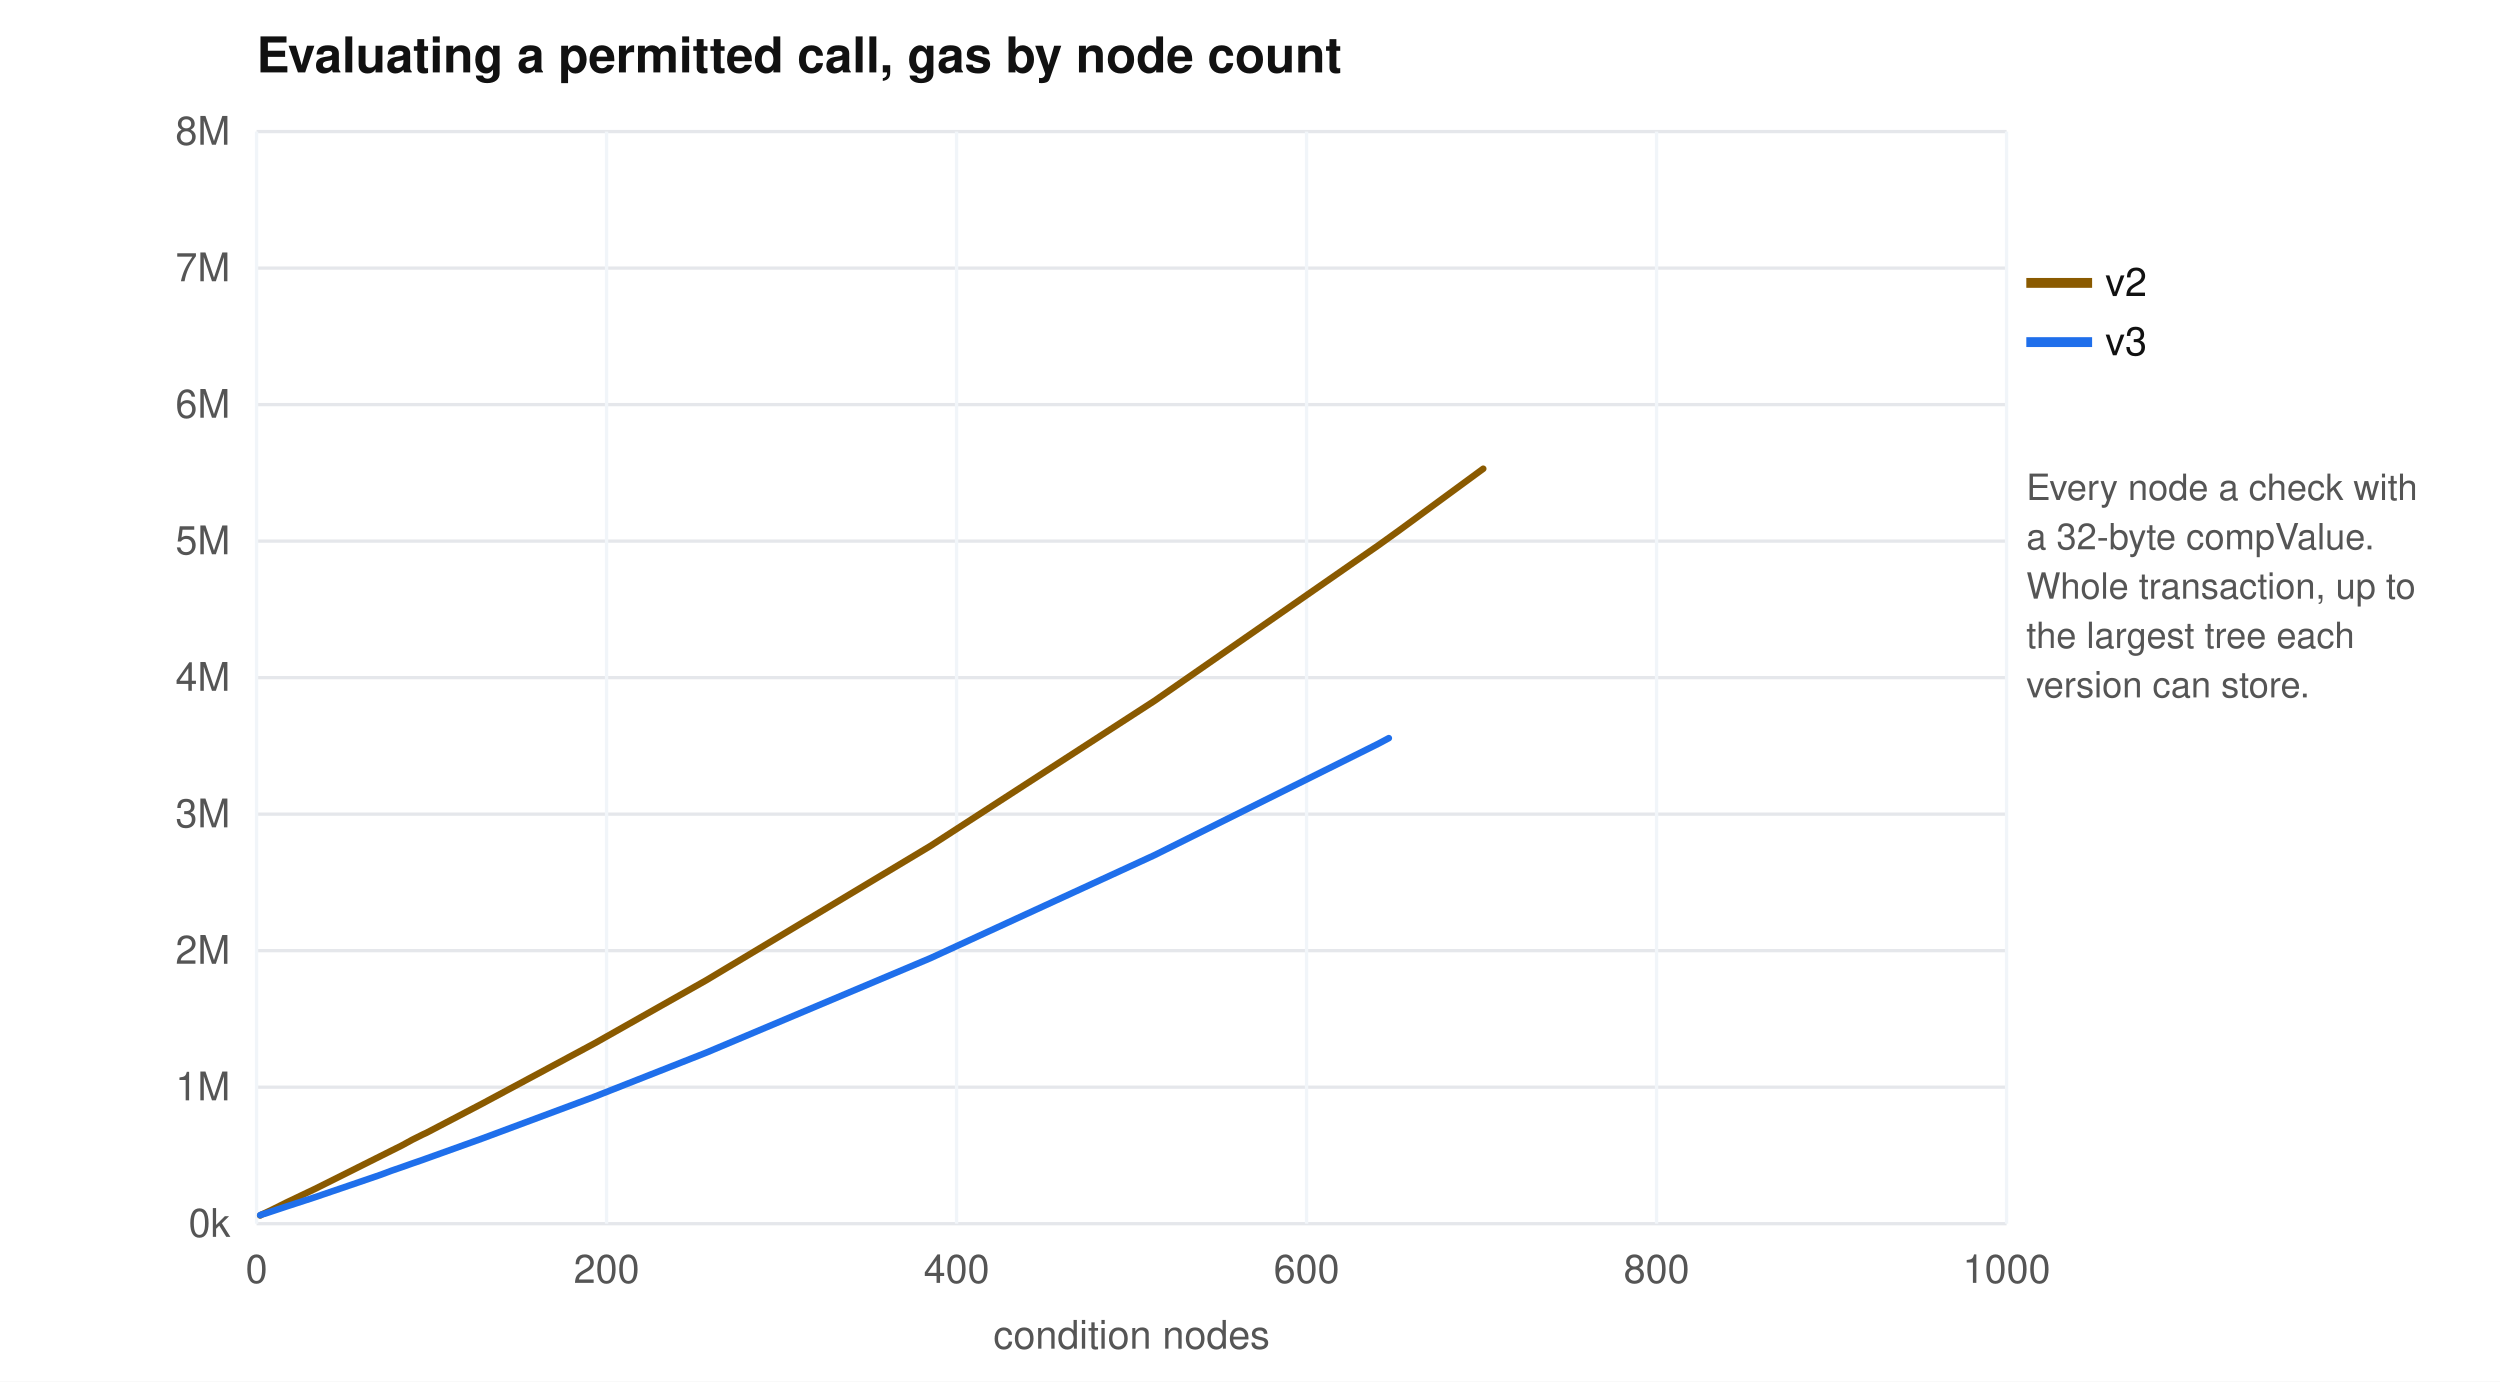
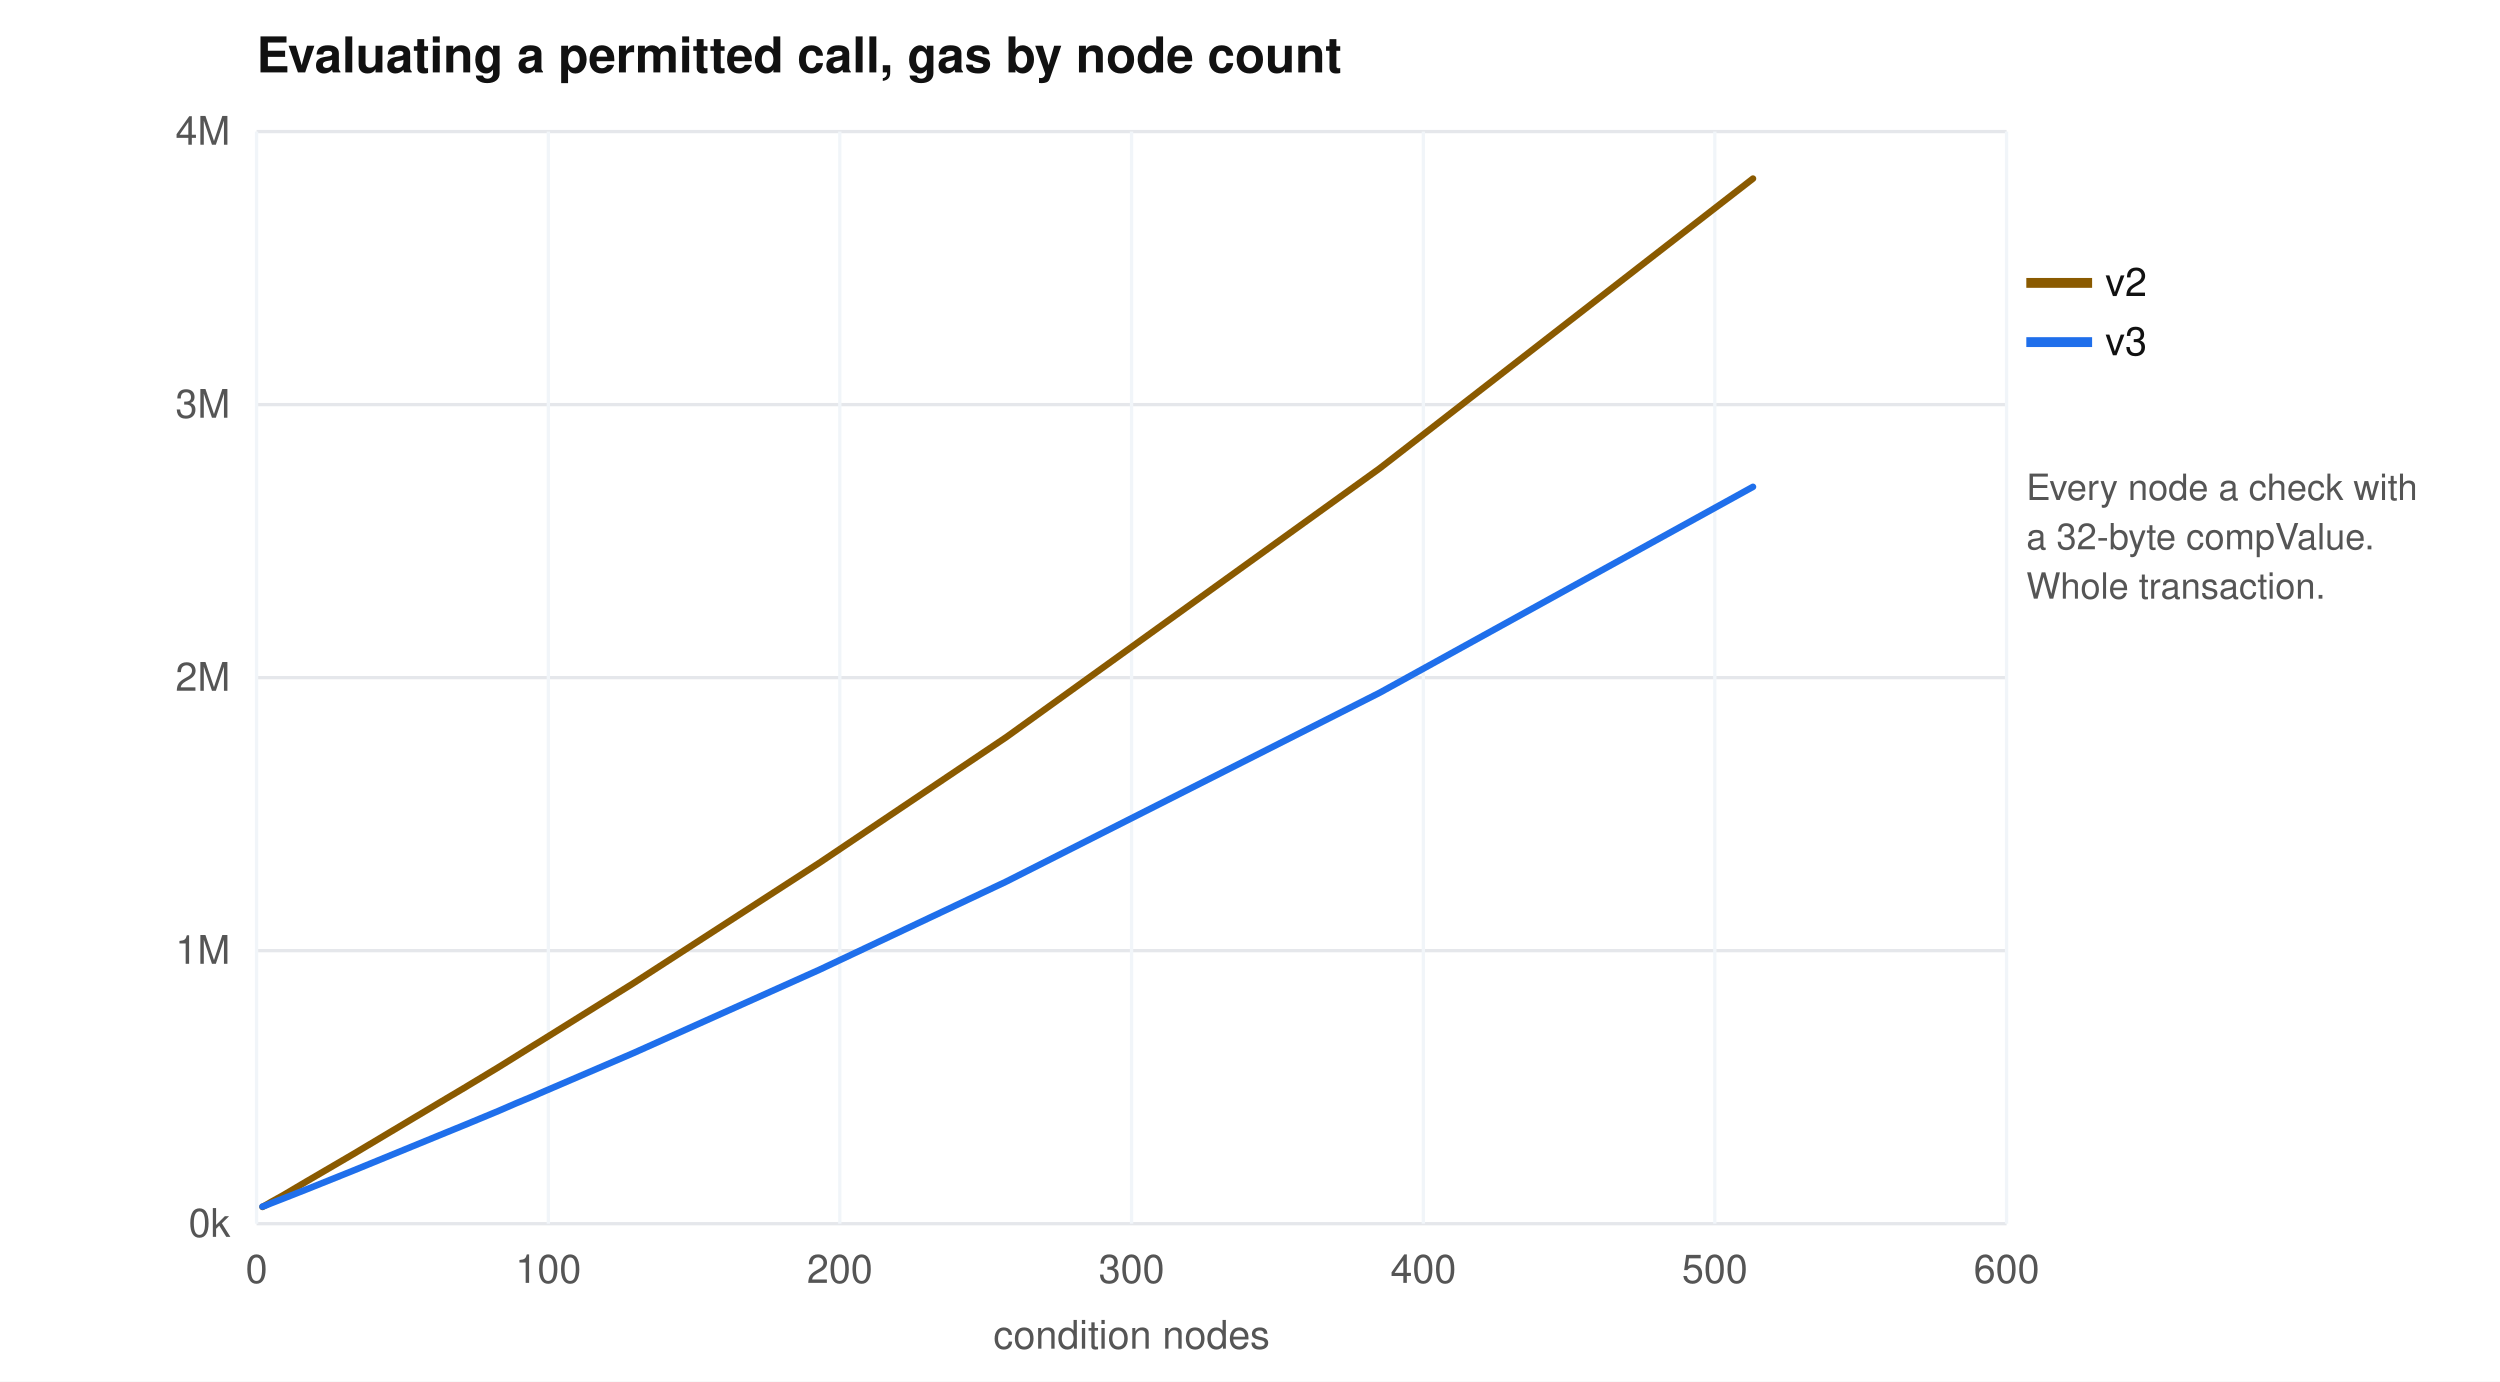
<svg xmlns="http://www.w3.org/2000/svg" viewBox="0 0 760 420" width="760" height="420" font-family="Helvetica, Arial, sans-serif" font-size="12">
  <rect width="760" height="420" fill="#ffffff" />
  <text x="78" y="22" font-size="15" font-weight="600" fill="#111">Evaluating a permitted call, gas by node count</text>
  <line x1="78" x2="610" y1="372.0" y2="372.0" stroke="#e5e7eb" />
  <text x="70" y="376.0" text-anchor="end" fill="#555">0k</text>
-   <line x1="78" x2="610" y1="330.5" y2="330.5" stroke="#e5e7eb" />
-   <text x="70" y="334.5" text-anchor="end" fill="#555">1M</text>
  <line x1="78" x2="610" y1="289.0" y2="289.0" stroke="#e5e7eb" />
-   <text x="70" y="293.0" text-anchor="end" fill="#555">2M</text>
-   <line x1="78" x2="610" y1="247.5" y2="247.5" stroke="#e5e7eb" />
-   <text x="70" y="251.5" text-anchor="end" fill="#555">3M</text>
+   <text x="70" y="293.0" text-anchor="end" fill="#555">1M</text>
  <line x1="78" x2="610" y1="206.0" y2="206.0" stroke="#e5e7eb" />
-   <text x="70" y="210.0" text-anchor="end" fill="#555">4M</text>
-   <line x1="78" x2="610" y1="164.5" y2="164.5" stroke="#e5e7eb" />
-   <text x="70" y="168.5" text-anchor="end" fill="#555">5M</text>
+   <text x="70" y="210.0" text-anchor="end" fill="#555">2M</text>
  <line x1="78" x2="610" y1="123.0" y2="123.0" stroke="#e5e7eb" />
-   <text x="70" y="127.0" text-anchor="end" fill="#555">6M</text>
-   <line x1="78" x2="610" y1="81.5" y2="81.5" stroke="#e5e7eb" />
-   <text x="70" y="85.5" text-anchor="end" fill="#555">7M</text>
+   <text x="70" y="127.0" text-anchor="end" fill="#555">3M</text>
  <line x1="78" x2="610" y1="40.0" y2="40.0" stroke="#e5e7eb" />
-   <text x="70" y="44.0" text-anchor="end" fill="#555">8M</text>
+   <text x="70" y="44.0" text-anchor="end" fill="#555">4M</text>
  <line x1="78.0" x2="78.0" y1="40" y2="372" stroke="#f1f5f9" />
  <text x="78.0" y="390" text-anchor="middle" fill="#555">0</text>
-   <line x1="184.4" x2="184.4" y1="40" y2="372" stroke="#f1f5f9" />
-   <text x="184.4" y="390" text-anchor="middle" fill="#555">200</text>
-   <line x1="290.8" x2="290.8" y1="40" y2="372" stroke="#f1f5f9" />
-   <text x="290.8" y="390" text-anchor="middle" fill="#555">400</text>
-   <line x1="397.2" x2="397.2" y1="40" y2="372" stroke="#f1f5f9" />
-   <text x="397.2" y="390" text-anchor="middle" fill="#555">600</text>
-   <line x1="503.6" x2="503.6" y1="40" y2="372" stroke="#f1f5f9" />
-   <text x="503.6" y="390" text-anchor="middle" fill="#555">800</text>
+   <line x1="166.7" x2="166.7" y1="40" y2="372" stroke="#f1f5f9" />
+   <text x="166.7" y="390" text-anchor="middle" fill="#555">100</text>
+   <line x1="255.3" x2="255.3" y1="40" y2="372" stroke="#f1f5f9" />
+   <text x="255.3" y="390" text-anchor="middle" fill="#555">200</text>
+   <line x1="344.0" x2="344.0" y1="40" y2="372" stroke="#f1f5f9" />
+   <text x="344.0" y="390" text-anchor="middle" fill="#555">300</text>
+   <line x1="432.7" x2="432.7" y1="40" y2="372" stroke="#f1f5f9" />
+   <text x="432.7" y="390" text-anchor="middle" fill="#555">400</text>
+   <line x1="521.3" x2="521.3" y1="40" y2="372" stroke="#f1f5f9" />
+   <text x="521.3" y="390" text-anchor="middle" fill="#555">500</text>
  <line x1="610.0" x2="610.0" y1="40" y2="372" stroke="#f1f5f9" />
-   <text x="610.0" y="390" text-anchor="middle" fill="#555">1000</text>
+   <text x="610.0" y="390" text-anchor="middle" fill="#555">600</text>
  <text x="344" y="410" text-anchor="middle" fill="#555">condition nodes</text>
-   <path d="M79.1,369.5 L79.6,369.2 L80.7,368.7 L82.8,367.7 L87.0,365.6 L95.6,361.5 L112.6,353.0 L115.8,351.4 L119.0,349.8 L122.2,348.2 L125.3,346.5 L128.5,344.9 L129.6,344.4 L146.6,335.5 L180.7,317.2 L214.7,298.0 L282.8,257.2 L350.9,213.1 L419.0,165.8 L422.2,163.5 L425.4,161.2 L450.9,142.5" fill="none" stroke="#8a5a00" stroke-width="2" stroke-linejoin="round" stroke-linecap="round" />
+   <path d="M79.8,366.9 L80.7,366.4 L82.4,365.4 L86.0,363.4 L93.1,359.2 L107.3,350.9 L135.6,334.0 L141.0,330.8 L146.3,327.6 L151.6,324.4 L156.9,321.1 L162.2,317.8 L164.0,316.7 L192.4,299.0 L249.1,262.3 L305.9,224.1 L419.4,142.4 L532.9,54.3" fill="none" stroke="#8a5a00" stroke-width="2" stroke-linejoin="round" stroke-linecap="round" />
  <line x1="616" x2="636" y1="86" y2="86" stroke="#8a5a00" stroke-width="3" />
  <text x="640" y="90" fill="#111">v2</text>
-   <path d="M79.1,369.4 L79.6,369.2 L80.7,368.9 L82.8,368.2 L87.0,366.8 L95.6,364.0 L112.6,358.2 L115.8,357.1 L119.0,355.9 L122.2,354.8 L125.3,353.7 L128.5,352.6 L129.6,352.2 L146.6,346.1 L180.7,333.4 L214.7,320.0 L282.8,291.3 L350.9,260.0 L419.0,226.1 L422.2,224.4" fill="none" stroke="#1f6feb" stroke-width="2" stroke-linejoin="round" stroke-linecap="round" />
+   <path d="M79.8,366.8 L80.7,366.5 L82.4,365.8 L86.0,364.4 L93.1,361.6 L107.3,355.9 L135.6,344.3 L141.0,342.1 L146.3,339.9 L151.6,337.7 L156.9,335.4 L162.2,333.2 L164.0,332.4 L192.4,320.2 L249.1,294.8 L305.9,268.0 L419.4,210.6 L532.9,148.0" fill="none" stroke="#1f6feb" stroke-width="2" stroke-linejoin="round" stroke-linecap="round" />
  <line x1="616" x2="636" y1="104" y2="104" stroke="#1f6feb" stroke-width="3" />
  <text x="640" y="108" fill="#111">v3</text>
  <text x="616" y="152" fill="#555" font-size="11">Every node a check with</text>
  <text x="616" y="167" fill="#555" font-size="11">a 32-byte compValue.</text>
-   <text x="616" y="182" fill="#555" font-size="11">Whole transaction, up to</text>
-   <text x="616" y="197" fill="#555" font-size="11">the largest tree each</text>
-   <text x="616" y="212" fill="#555" font-size="11">version can store.</text>
+   <text x="616" y="182" fill="#555" font-size="11">Whole transaction.</text>
</svg>
